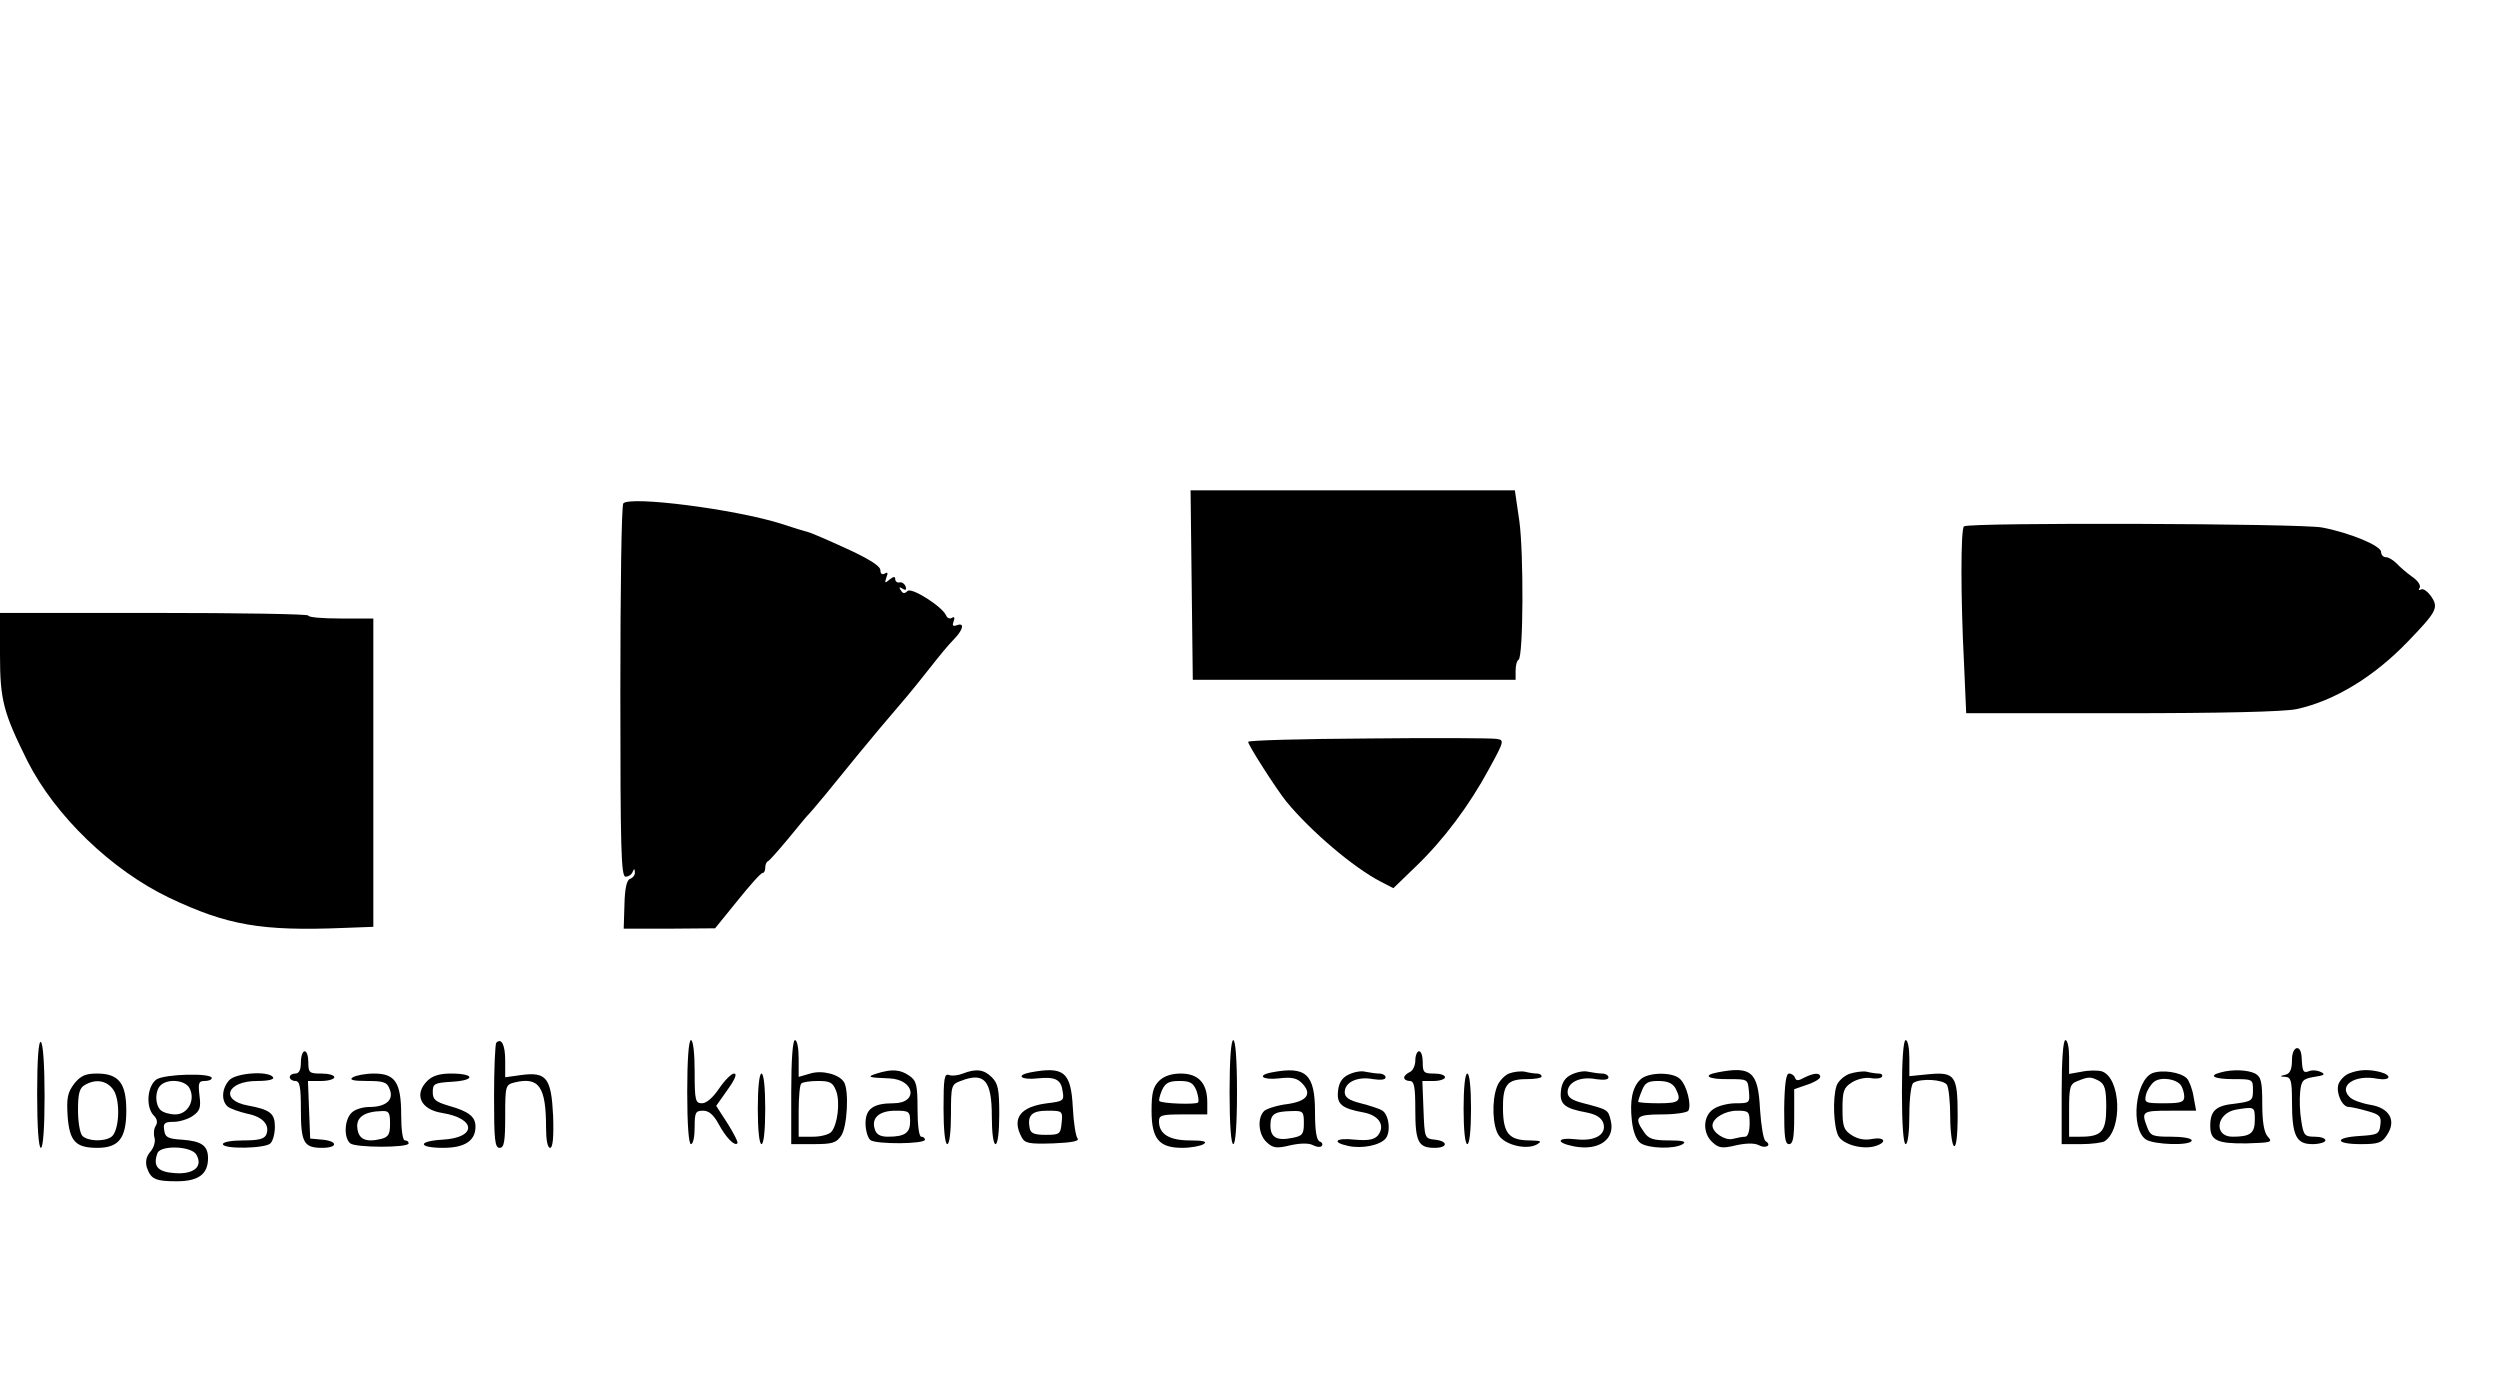
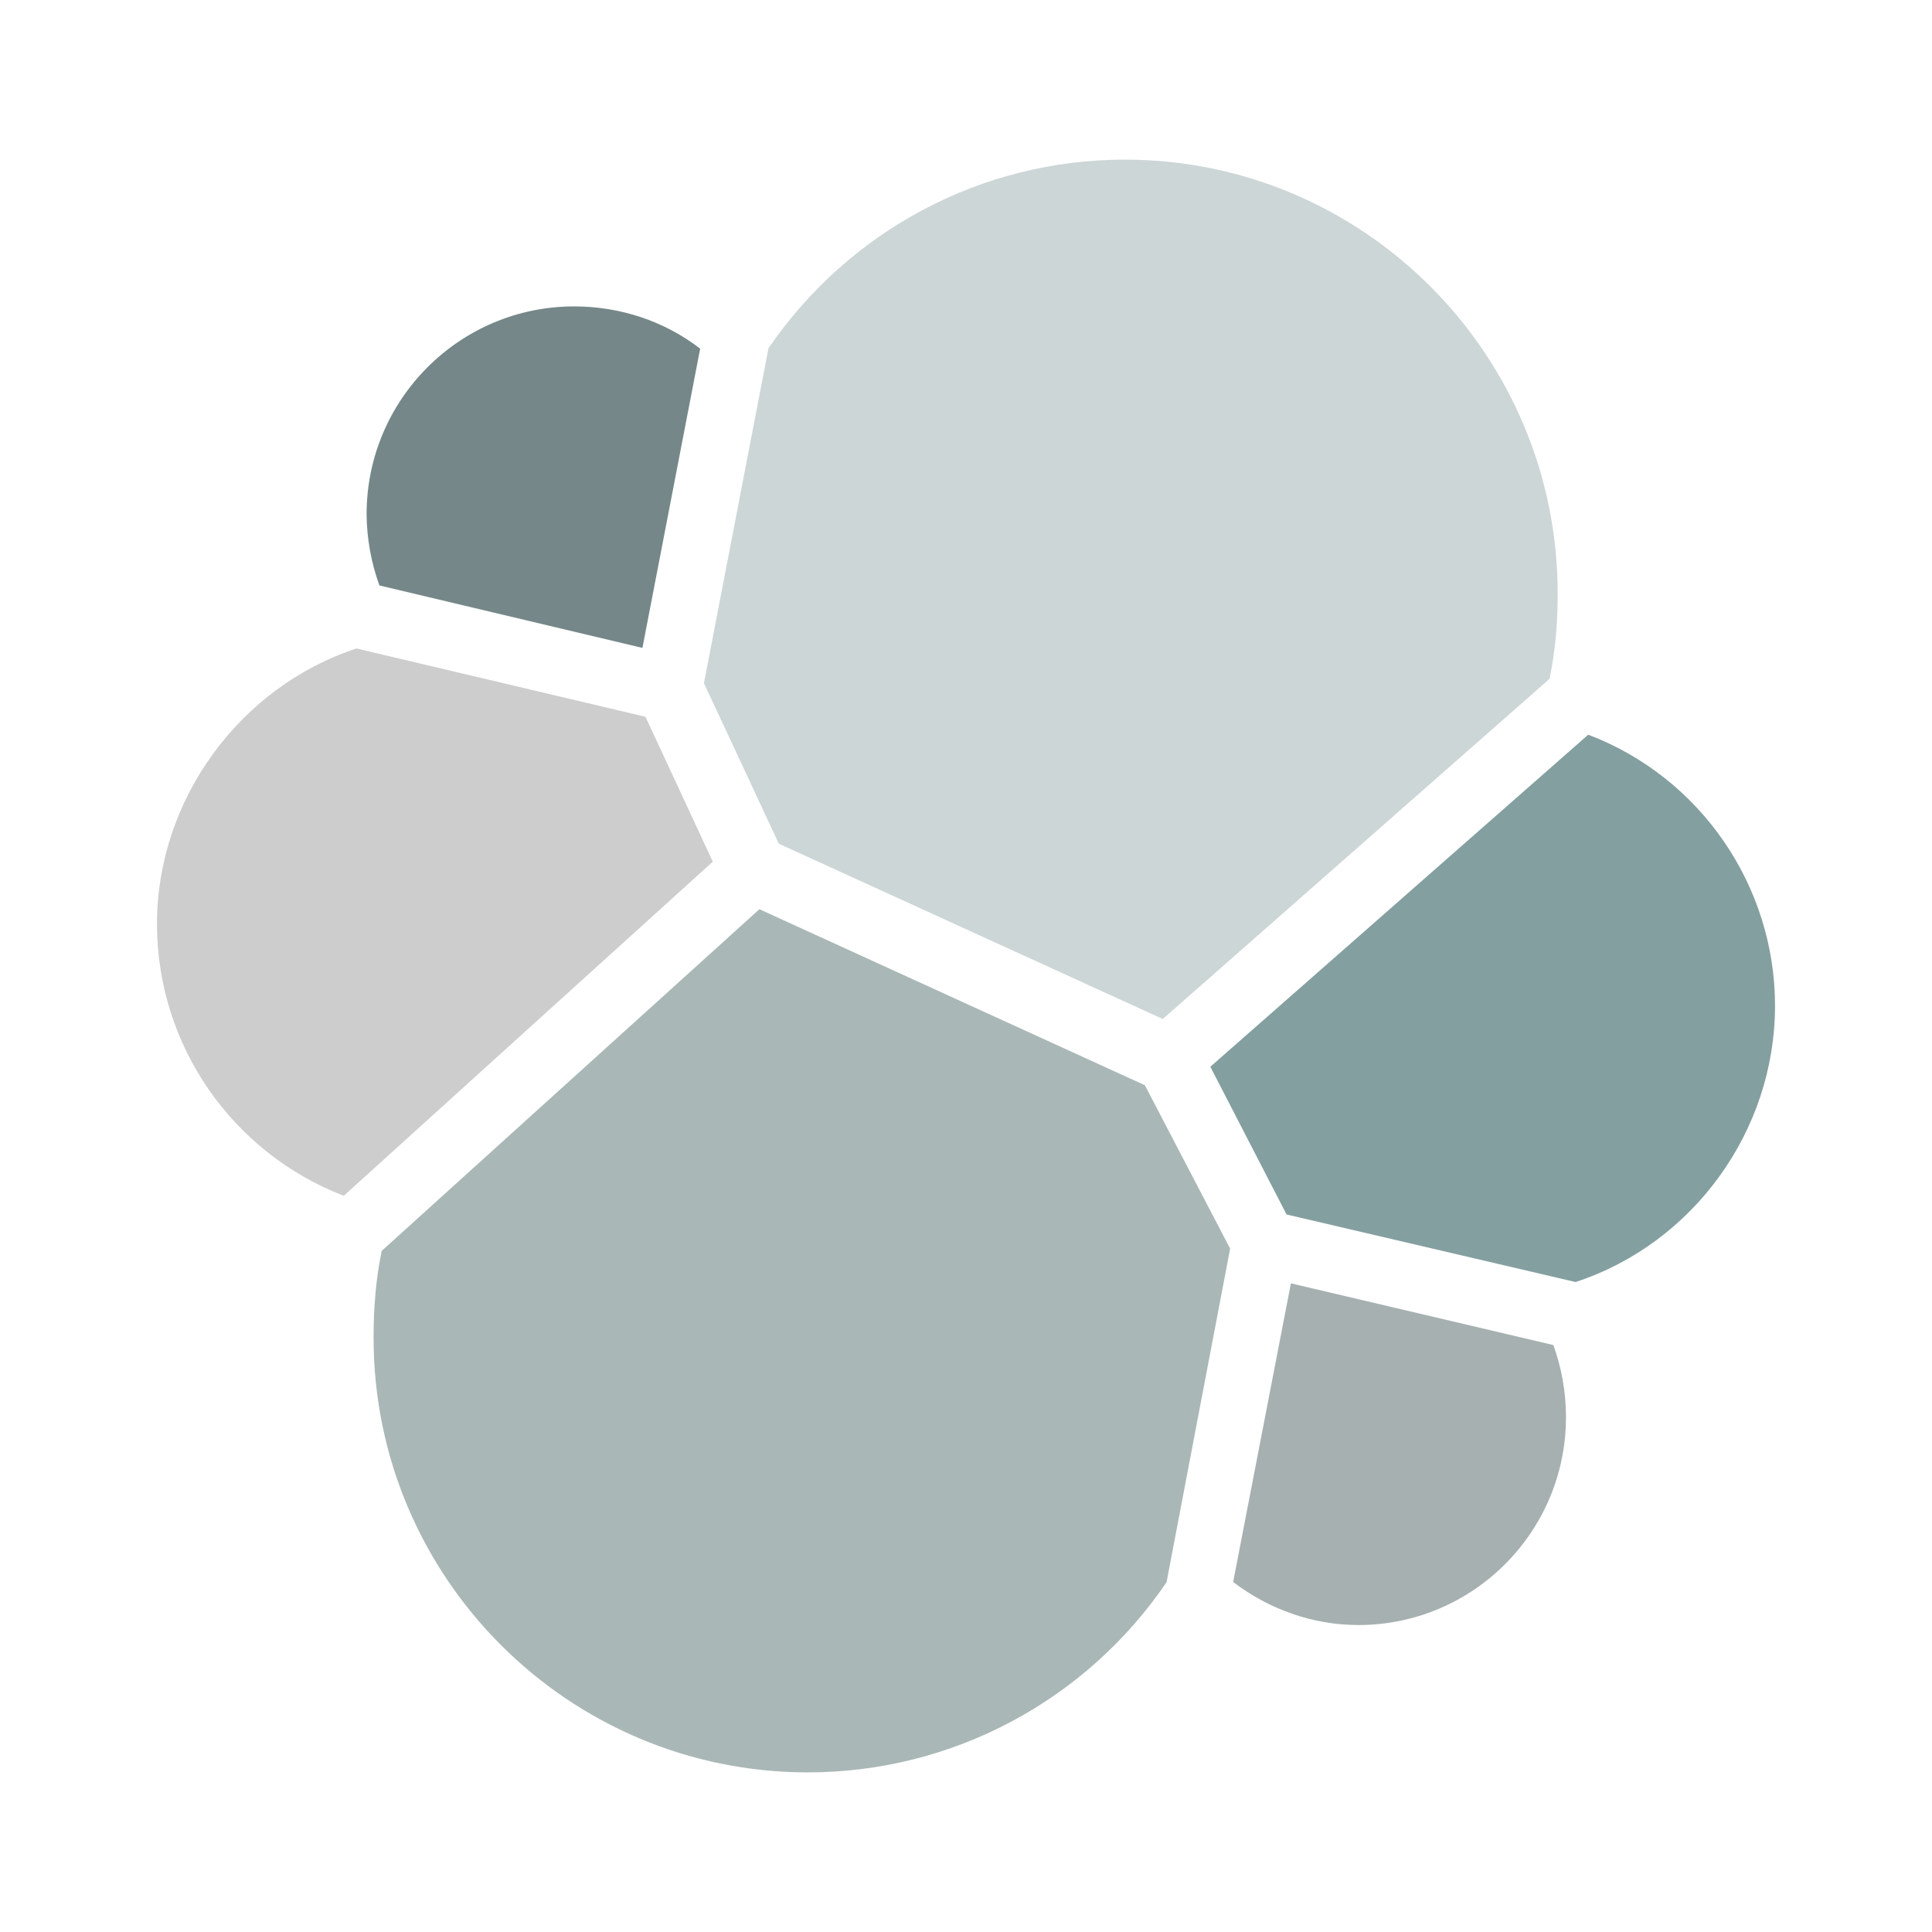
- <svg xmlns="http://www.w3.org/2000/svg" version="1.0" width="538.4pt" height="300pt" viewBox="0 0 538.4 300" preserveAspectRatio="xMidYMid meet">
-   <g transform="translate(0,300) scale(0.08,-0.08)" fill="#000000" stroke="none">
-     <path d="M3208 2175 l3 -255 434 0 435 0 0 24 c0 14 3 27 8 30 13 8 14 288 2 374 l-12 82 -437 0 -436 0 3 -255z" />
-     <path d="M1678 2395 c-5 -5 -8 -233 -8 -507 0 -423 2 -498 14 -498 8 0 17 6 19 13 4 9 6 9 6 -1 1 -7 -5 -15 -13 -18 -9 -3 -14 -26 -15 -70 l-2 -64 123 0 123 1 60 74 c33 41 63 75 68 75 4 0 7 6 7 14 0 8 3 16 8 18 4 2 27 28 52 58 25 30 49 60 55 66 13 13 68 80 140 169 32 39 79 95 105 125 26 30 64 77 85 104 21 27 48 60 61 73 27 27 32 48 10 40 -11 -4 -13 -1 -9 10 4 10 2 14 -4 10 -6 -4 -13 -1 -16 6 -9 23 -93 77 -104 66 -8 -8 -13 -7 -18 2 -6 8 -4 10 5 4 8 -5 11 -3 8 6 -3 8 -11 13 -17 11 -6 -1 -11 3 -11 9 0 8 -5 7 -15 -1 -13 -11 -14 -10 -9 5 5 13 4 16 -4 11 -7 -4 -12 -1 -12 9 0 11 -29 29 -82 54 -70 32 -109 49 -121 51 -1 0 -31 9 -67 21 -126 39 -403 74 -422 54z" />
-     <path d="M5287 2333 c-9 -8 -9 -190 0 -366 l6 -137 418 0 c272 0 437 4 471 11 102 22 209 87 301 183 77 80 82 90 62 120 -10 14 -22 23 -28 19 -6 -3 -7 -1 -3 5 3 6 -5 19 -20 29 -14 10 -33 26 -42 36 -9 9 -22 17 -29 17 -7 0 -13 6 -13 14 0 17 -85 52 -159 66 -59 11 -953 14 -964 3z" />
-     <path d="M0 1988 c0 -123 9 -156 74 -287 75 -148 227 -294 382 -368 156 -74 248 -90 469 -81 l80 3 0 415 0 415 -88 0 c-48 0 -87 3 -87 8 0 4 -187 7 -415 7 l-415 0 0 -112z" />
-     <path d="M3683 1762 c-178 -1 -323 -5 -323 -9 0 -9 77 -129 103 -161 66 -80 181 -178 255 -216 l33 -17 60 58 c75 72 144 164 198 264 41 75 41 77 19 80 -13 2 -168 3 -345 1z" />
-     <path d="M100 806 c0 -91 4 -146 10 -146 6 0 10 53 10 139 0 83 -4 142 -10 146 -6 4 -10 -45 -10 -139z" />
-     <path d="M1336 943 c-3 -3 -6 -69 -6 -145 0 -116 2 -138 15 -138 12 0 15 16 15 85 0 82 1 85 25 91 66 16 85 -11 85 -122 0 -33 4 -54 11 -54 7 0 10 28 8 86 -5 103 -18 119 -86 110 l-43 -6 0 45 c0 42 -10 62 -24 48z" />
-     <path d="M1850 810 c0 -87 4 -140 10 -140 6 0 10 20 10 45 0 40 2 45 23 45 15 0 28 -11 41 -35 20 -37 43 -61 51 -53 3 2 -9 26 -26 53 l-31 48 31 44 c20 28 26 43 17 43 -7 0 -25 -18 -40 -40 -16 -24 -34 -40 -46 -40 -18 0 -20 7 -20 85 0 50 -4 85 -10 85 -6 0 -10 -53 -10 -140z" />
-     <path d="M2130 810 l0 -140 59 0 c51 0 62 3 75 22 17 23 22 123 8 145 -13 21 -59 33 -91 23 l-31 -9 0 50 c0 27 -4 49 -10 49 -6 0 -10 -53 -10 -140z m121 3 c11 -30 4 -90 -13 -110 -6 -7 -28 -13 -49 -13 l-39 0 0 68 c0 38 3 72 7 75 3 4 24 7 45 7 33 0 40 -4 49 -27z" />
-     <path d="M3310 810 c0 -87 4 -140 10 -140 6 0 10 53 10 140 0 87 -4 140 -10 140 -6 0 -10 -53 -10 -140z" />
-     <path d="M5120 810 c0 -87 4 -140 10 -140 6 0 10 33 10 79 0 46 5 83 11 86 20 13 80 9 90 -5 5 -8 9 -47 9 -87 0 -39 5 -75 10 -78 6 -4 10 26 10 83 0 107 -7 117 -80 110 l-50 -5 0 48 c0 27 -4 49 -10 49 -6 0 -10 -53 -10 -140z" />
-     <path d="M5550 810 l0 -140 53 0 c28 0 57 4 63 8 49 33 43 171 -8 188 -11 3 -35 3 -54 -1 l-34 -6 0 46 c0 25 -4 45 -10 45 -6 0 -10 -53 -10 -140z m101 30 c15 -9 19 -22 19 -70 0 -66 -12 -80 -69 -80 l-31 0 0 70 c0 64 2 72 23 80 30 12 35 12 58 0z" />
-     <path d="M6170 897 c0 -25 -5 -37 -17 -40 -17 -4 -17 -5 0 -6 14 -1 17 -11 17 -65 0 -93 11 -116 55 -116 19 0 35 5 35 10 0 6 -13 10 -29 10 -27 0 -30 4 -36 43 -4 23 -5 58 -3 77 3 31 7 36 38 41 27 4 31 7 18 13 -10 5 -25 6 -33 2 -15 -5 -17 -1 -19 38 -2 37 -26 30 -26 -7z" />
-     <path d="M810 890 c0 -20 -5 -30 -15 -30 -8 0 -15 -4 -15 -10 0 -5 7 -10 15 -10 12 0 15 -15 15 -78 0 -88 8 -102 57 -102 43 0 43 18 1 22 l-33 3 -3 78 -3 77 36 0 c19 0 35 5 35 10 0 6 -16 10 -35 10 -32 0 -35 2 -35 30 0 17 -4 30 -10 30 -5 0 -10 -13 -10 -30z" />
-     <path d="M3810 895 c0 -14 -7 -28 -15 -31 -8 -4 -15 -10 -15 -15 0 -5 7 -9 15 -9 12 0 15 -15 15 -78 0 -86 8 -102 52 -102 36 0 37 18 1 22 -28 3 -28 4 -31 81 l-3 77 31 0 c16 0 30 5 30 10 0 6 -13 10 -30 10 -27 0 -30 3 -30 30 0 17 -4 30 -10 30 -5 0 -10 -11 -10 -25z" />
-     <path d="M2360 860 c-28 -9 -23 -11 34 -13 69 -3 79 -67 11 -67 -54 0 -75 -15 -75 -54 0 -19 6 -39 13 -45 15 -12 147 -11 147 1 0 4 -4 8 -10 8 -6 0 -10 31 -10 74 0 66 -3 77 -22 90 -24 17 -48 19 -88 6z m90 -129 c0 -31 -14 -41 -60 -41 -20 0 -31 6 -35 20 -10 31 12 50 56 50 36 0 39 -2 39 -29z" />
-     <path d="M2592 860 c-12 -5 -29 -7 -37 -4 -13 5 -15 -9 -15 -90 0 -57 4 -96 10 -96 6 0 10 33 10 80 0 77 1 81 26 90 64 25 84 2 84 -96 0 -43 4 -74 10 -74 6 0 10 33 10 80 0 67 -3 83 -20 100 -21 21 -42 24 -78 10z" />
-     <path d="M2773 863 c-40 -8 -24 -21 20 -16 49 5 64 -3 68 -37 4 -23 0 -25 -42 -30 -72 -9 -96 -40 -69 -91 9 -17 20 -19 85 -17 49 2 71 6 66 13 -5 5 -11 43 -13 84 -5 96 -24 111 -115 94z m85 -135 c-3 -31 -5 -33 -43 -33 -30 0 -41 4 -43 18 -7 35 6 47 48 47 40 0 41 -1 38 -32z" />
-     <path d="M3423 863 c-41 -8 -24 -21 20 -16 33 4 48 1 61 -12 29 -29 16 -49 -37 -57 -27 -3 -55 -12 -63 -18 -20 -18 -17 -64 6 -85 17 -16 27 -17 64 -8 28 6 50 6 61 0 9 -5 20 -6 23 -2 4 4 1 10 -5 12 -9 3 -13 29 -13 79 0 103 -24 125 -117 107z m87 -137 c0 -29 -4 -34 -30 -39 -43 -9 -60 1 -60 33 0 31 10 38 58 39 30 1 32 -1 32 -33z" />
-     <path d="M3630 857 c-17 -8 -26 -22 -28 -44 -4 -36 10 -47 70 -58 41 -8 58 -36 37 -62 -10 -11 -26 -14 -61 -11 -53 6 -65 -7 -18 -17 37 -8 85 2 100 20 15 18 9 66 -10 76 -8 5 -34 13 -57 19 -32 8 -43 16 -43 30 0 27 35 43 76 35 21 -3 34 -2 34 5 0 5 -8 10 -17 10 -10 0 -27 3 -38 5 -11 3 -31 -1 -45 -8z" />
-     <path d="M4062 860 c-12 -5 -27 -21 -32 -35 -15 -39 -12 -108 5 -132 18 -26 75 -39 102 -24 15 9 12 10 -18 11 -56 0 -72 18 -73 83 -1 67 11 82 64 82 22 0 40 3 40 7 0 5 -6 8 -12 8 -7 0 -22 2 -33 5 -11 2 -30 0 -43 -5z" />
-     <path d="M4230 857 c-17 -8 -26 -22 -28 -44 -4 -36 10 -47 70 -58 25 -5 39 -14 44 -28 10 -31 -22 -50 -73 -44 -52 6 -57 -9 -6 -19 67 -13 112 19 99 70 -7 29 -8 29 -73 46 -32 8 -43 16 -43 30 0 27 35 43 76 35 21 -3 34 -2 34 5 0 5 -8 10 -17 10 -10 0 -27 3 -38 5 -11 3 -31 -1 -45 -8z" />
-     <path d="M4623 863 c-42 -8 -24 -19 30 -18 52 0 52 0 55 -32 3 -32 2 -33 -35 -33 -21 0 -49 -7 -61 -16 -28 -19 -29 -65 -2 -89 17 -16 27 -17 64 -8 28 6 50 6 61 0 18 -10 36 0 18 11 -6 4 -12 42 -15 85 -5 102 -23 118 -115 100z m87 -138 c0 -21 -5 -35 -12 -35 -7 0 -22 -3 -34 -6 -20 -5 -54 17 -54 36 0 20 34 40 66 40 32 0 34 -2 34 -35z" />
-     <path d="M4978 859 c-15 -6 -30 -20 -34 -32 -11 -33 -8 -111 5 -135 12 -23 66 -38 100 -27 32 10 25 25 -9 19 -19 -4 -38 -1 -55 10 -22 14 -25 24 -25 71 0 47 3 57 25 71 14 9 36 14 50 12 14 -3 28 -1 31 3 3 5 -1 9 -8 9 -7 0 -22 2 -33 5 -11 2 -32 -1 -47 -6z" />
-     <path d="M5794 861 c-46 -20 -59 -148 -18 -178 21 -15 124 -18 124 -3 0 6 -25 10 -55 10 -50 0 -56 2 -65 26 -16 42 -13 44 61 44 l71 0 -7 38 c-3 20 -12 43 -18 49 -17 17 -67 24 -93 14z m78 -34 c4 -7 8 -20 8 -29 0 -15 -9 -18 -54 -18 -51 0 -54 1 -49 23 3 12 13 28 22 35 18 14 61 8 73 -11z" />
-     <path d="M5978 863 c-35 -9 -17 -18 34 -18 52 0 53 0 53 -30 0 -28 -3 -30 -48 -36 -52 -5 -67 -19 -67 -60 0 -39 18 -48 98 -47 66 2 71 3 57 18 -10 11 -15 39 -15 88 0 60 -3 73 -19 82 -20 10 -61 12 -93 3z m92 -127 c0 -37 -12 -46 -60 -46 -52 0 -44 64 10 73 49 8 50 8 50 -27z" />
-     <path d="M6323 860 c-12 -5 -24 -18 -28 -29 -7 -23 10 -61 28 -61 7 0 29 -5 50 -11 33 -9 38 -14 35 -37 -3 -25 -7 -27 -55 -30 -70 -4 -68 -22 2 -22 47 0 57 3 71 25 26 39 6 73 -46 81 -23 4 -48 13 -55 21 -31 31 15 61 75 49 35 -6 41 9 8 18 -31 8 -58 7 -85 -4z" />
-     <path d="M200 833 c-18 -24 -21 -38 -18 -87 5 -68 21 -86 80 -86 58 0 78 26 78 100 0 74 -20 100 -79 100 -31 0 -44 -6 -61 -27z m106 -18 c19 -30 15 -112 -7 -126 -20 -13 -63 -11 -77 3 -7 7 -12 38 -12 70 0 44 4 59 18 67 30 18 61 12 78 -14z" />
-     <path d="M421 844 c-25 -18 -29 -75 -7 -97 9 -9 11 -19 5 -28 -5 -8 -6 -22 -3 -32 3 -10 -2 -27 -11 -37 -11 -13 -14 -26 -10 -42 11 -32 22 -38 81 -38 58 0 84 19 84 62 0 34 -17 46 -70 50 -38 2 -46 7 -48 26 -3 18 1 22 25 22 16 0 39 7 52 16 20 14 22 23 18 55 -4 34 -2 39 14 39 10 0 19 3 19 8 0 14 -127 11 -149 -4z m89 -23 c17 -32 -4 -71 -38 -71 -15 0 -33 5 -40 12 -15 15 -15 51 0 66 19 19 66 15 78 -7z m19 -180 c18 -32 -8 -53 -59 -49 -46 3 -59 19 -46 54 9 22 93 19 105 -5z" />
-     <path d="M617 842 c-20 -22 -22 -55 -4 -71 8 -6 31 -14 52 -19 42 -8 62 -30 52 -56 -5 -12 -20 -16 -62 -16 -30 0 -55 -4 -55 -10 0 -14 114 -12 128 2 7 7 12 27 12 45 0 36 -13 46 -73 57 -76 14 -56 66 25 66 30 0 47 4 43 10 -11 18 -100 12 -118 -8z" />
-     <path d="M950 850 c-11 -7 0 -10 38 -10 45 0 54 -3 61 -22 12 -29 -10 -48 -55 -48 -18 0 -40 -7 -48 -16 -19 -19 -21 -67 -3 -82 15 -12 157 -12 157 0 0 5 -4 8 -10 8 -6 0 -10 29 -10 68 0 88 -16 112 -73 112 -23 0 -49 -5 -57 -10z m100 -125 c0 -28 -4 -36 -24 -41 -41 -10 -61 -1 -64 29 -4 29 19 45 66 46 19 1 22 -4 22 -34z" />
-     <path d="M1150 840 c-36 -36 -18 -77 40 -86 93 -15 94 -67 1 -72 -68 -4 -66 -22 2 -22 58 0 87 19 87 57 0 27 -18 41 -71 56 -37 11 -44 17 -44 37 0 23 4 25 53 28 63 4 60 22 -4 22 -31 0 -50 -6 -64 -20z" />
-     <path d="M2040 765 c0 -57 4 -95 10 -95 6 0 10 38 10 95 0 57 -4 95 -10 95 -6 0 -10 -38 -10 -95z" />
-     <path d="M3120 840 c-16 -16 -20 -33 -20 -80 0 -76 20 -100 83 -100 23 0 49 5 57 10 11 7 0 10 -37 10 -55 0 -83 17 -83 51 0 17 7 19 65 19 l65 0 0 33 c0 51 -24 77 -71 77 -26 0 -46 -7 -59 -20z m101 -26 c5 -15 7 -29 4 -32 -6 -6 -97 -3 -104 4 -2 2 1 15 7 29 9 20 19 25 47 25 29 0 37 -5 46 -26z" />
-     <path d="M3940 765 c0 -57 4 -95 10 -95 6 0 10 38 10 95 0 57 -4 95 -10 95 -6 0 -10 -38 -10 -95z" />
-     <path d="M4416 844 c-22 -21 -29 -57 -23 -111 3 -29 12 -52 23 -60 21 -15 92 -17 114 -3 11 7 0 10 -37 10 -42 0 -55 4 -67 22 -29 41 -21 48 48 48 36 0 68 5 71 10 9 15 -4 68 -22 85 -19 20 -87 19 -107 -1z m94 -23 c18 -35 12 -41 -45 -41 -30 0 -55 2 -55 4 0 3 4 16 10 30 8 21 16 26 44 26 25 0 38 -6 46 -19z" />
-     <path d="M4803 765 c0 -75 2 -95 13 -95 11 0 14 18 14 74 l0 74 35 12 c19 6 35 16 35 21 0 12 -17 11 -43 -2 -16 -9 -22 -9 -25 0 -2 6 -9 11 -16 11 -8 0 -12 -29 -13 -95z" />
-   </g>
+ <svg xmlns="http://www.w3.org/2000/svg" t="1560613954234" class="icon" style="" viewBox="0 0 1024 1024" version="1.1" p-id="6719" width="200" height="200">
+   <defs>
+     <style type="text/css" />
+   </defs>
+   <path d="M412.8 447.2l203.5 92.9 205-180.3c3.1-15 4.3-29.5 4.3-45.3 0-126.7-102.9-229.9-229.4-229.9-75.8 0-146.1 37.4-188.9 100l-34.2 177.5 39.7 85.1z" fill="#CDD6D7" p-id="6720" />
+   <path d="M202.3 663c-3.1 15-4.3 30.3-4.3 46.1 0 127.1 103.3 230.3 230.2 230.3 76.2 0 147.3-37.8 190.1-100.8L652 661.8l-45.2-86.6-204.3-93.3L202.3 663z" fill="#AAB7B7" p-id="6721" />
+   <path d="M201.1 310.3l139.4 33.1 30.6-158.6c-18.9-14.6-42.4-22.4-66.8-22.4-60.5 0-110 49.2-110 110.2 0.1 12.9 2.5 25.9 6.8 37.7" fill="#758789" p-id="6722" />
+   <path d="M188.9 343.7c-62.1 20.5-105.7 80.3-105.7 146 0 64.2 39.7 121.2 99 144.1l195.6-177.1-35.7-76.8-153.2-36.2z" fill="#CDCDCD" p-id="6723" />
+   <path d="M653.6 838.5c19.2 14.6 42.4 22.8 66.4 22.8 60.5 0 110-49.2 110-110.2 0-13.4-2.4-26.4-6.7-38.2l-139.1-32.7-30.6 158.3z" fill="#A6B0B1" p-id="6724" />
+   <path d="M681.9 643.7l153.2 35.8c62.5-20.5 105.7-80.3 105.7-146.4 0-63.8-39.7-121.2-99-143.7l-200.3 176 40.4 78.3z" fill="#849FA0" p-id="6725" />
</svg>
